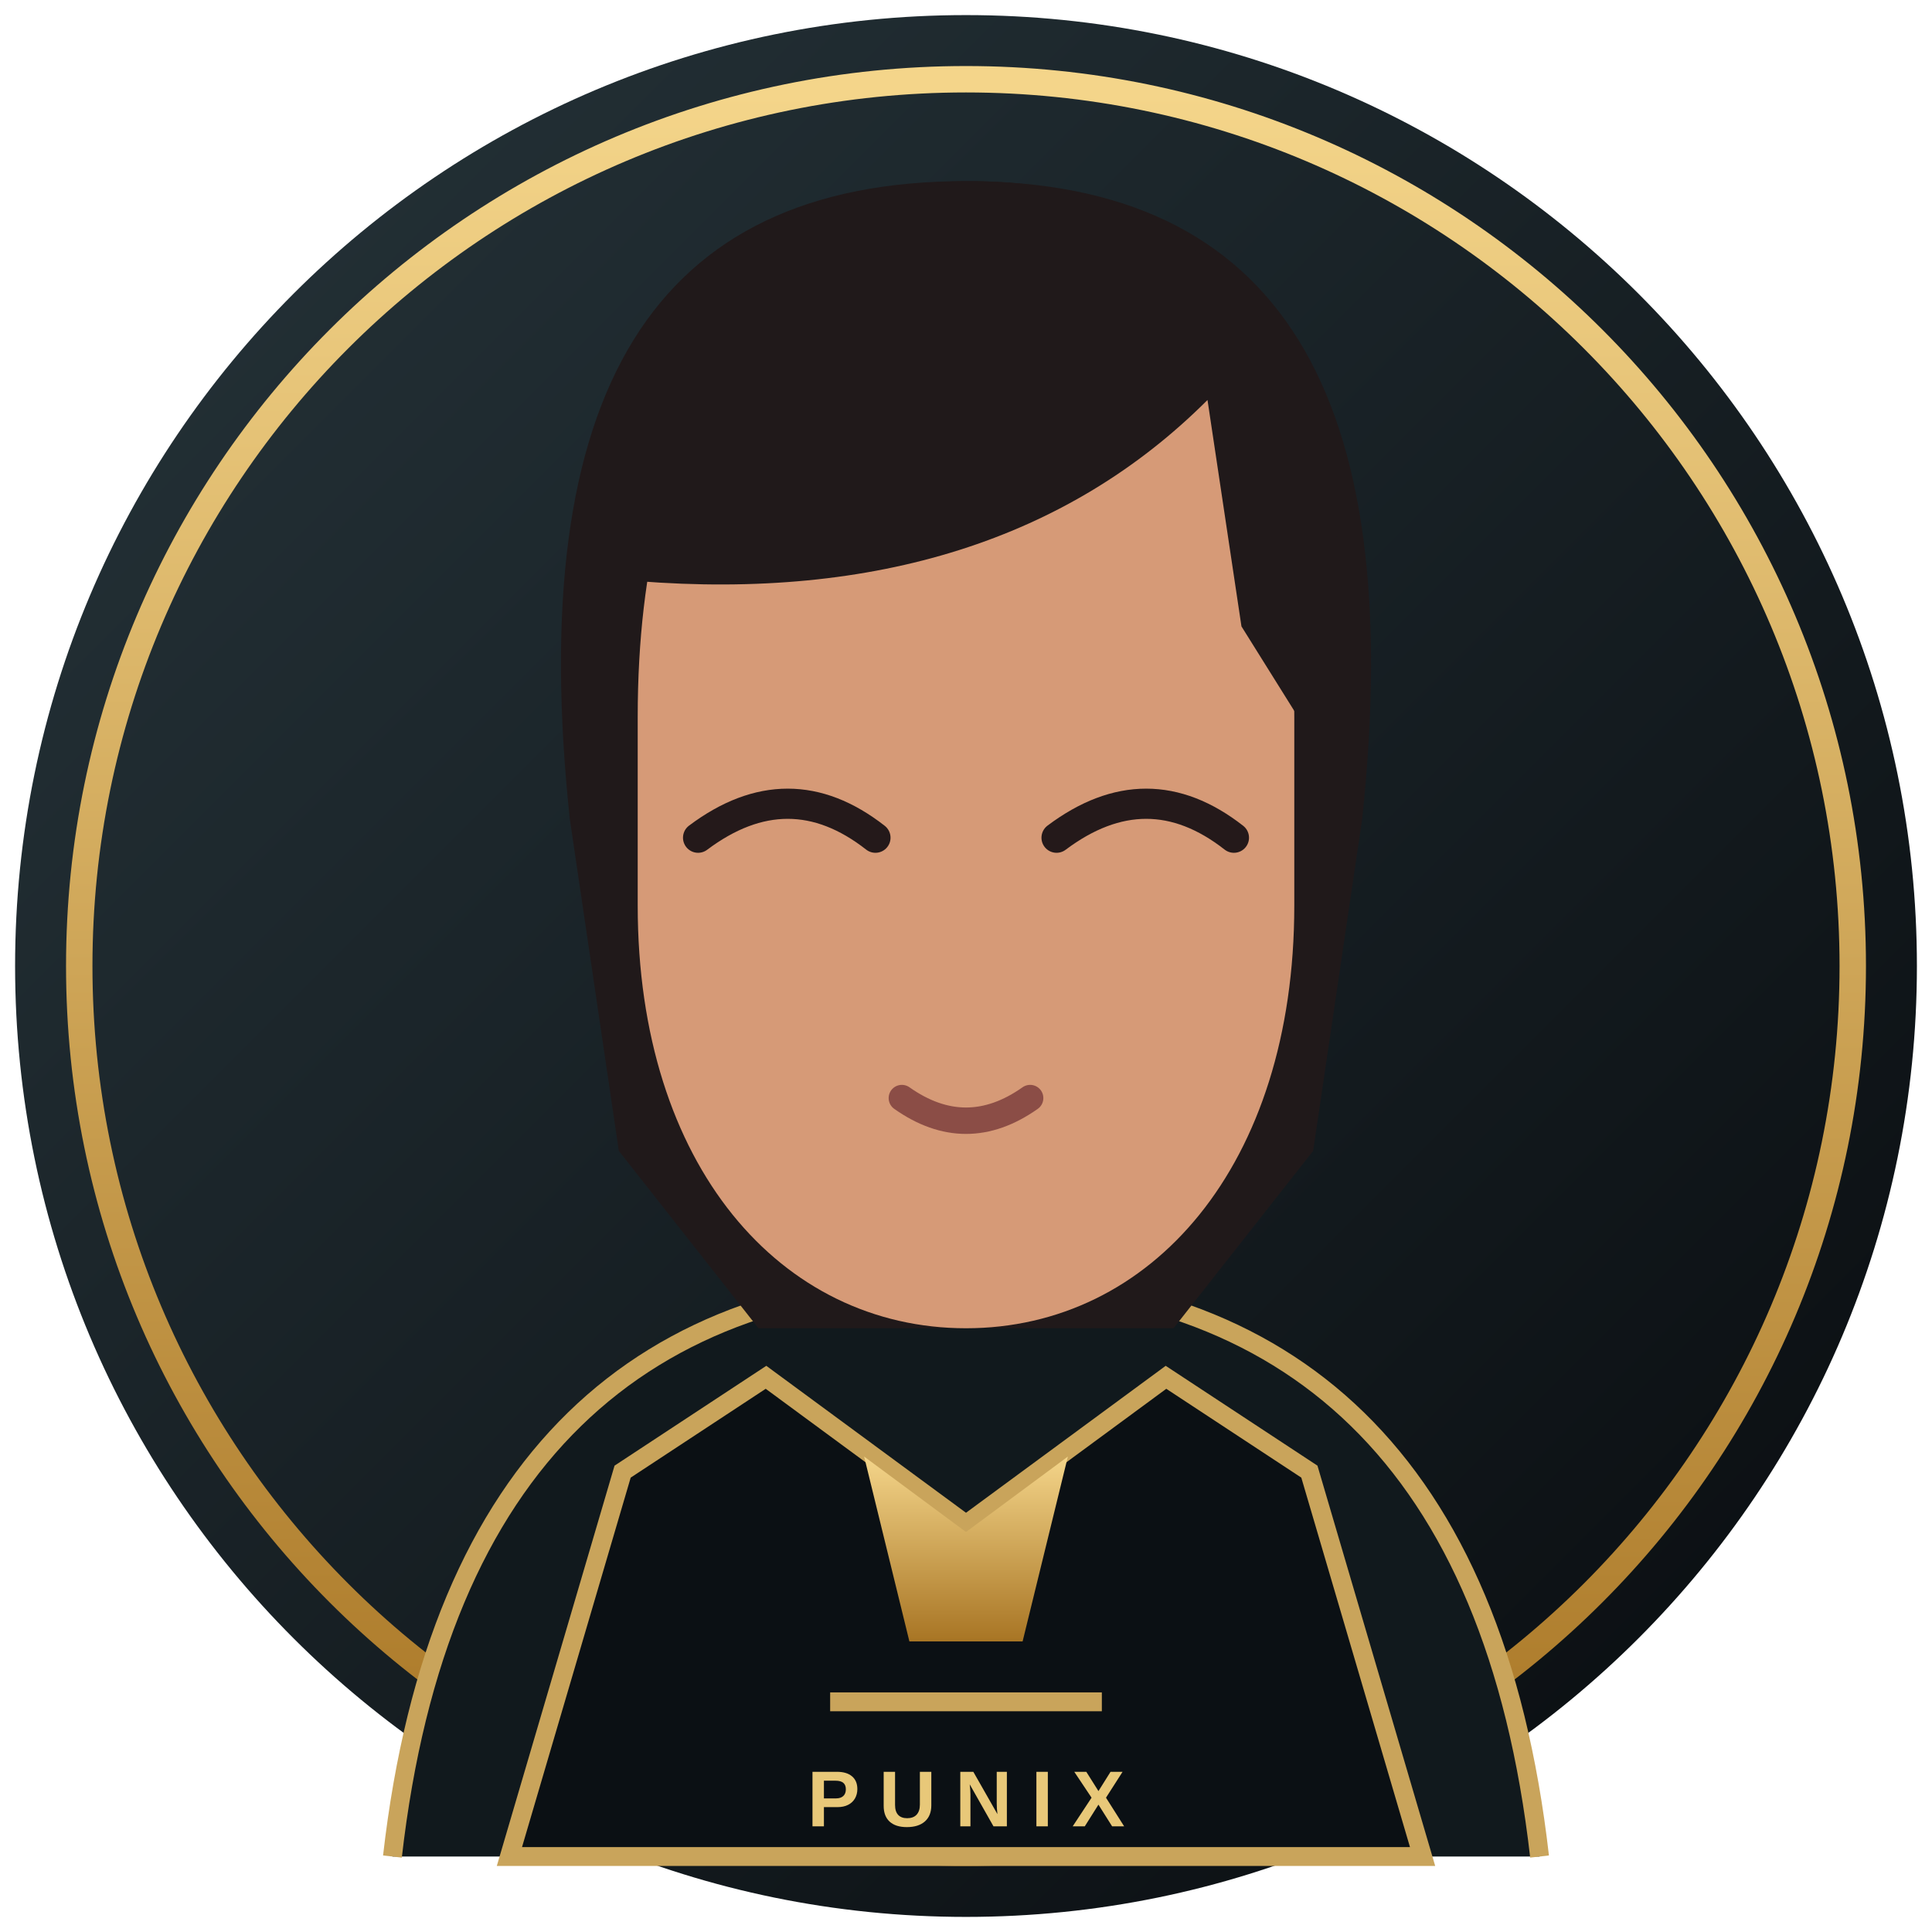
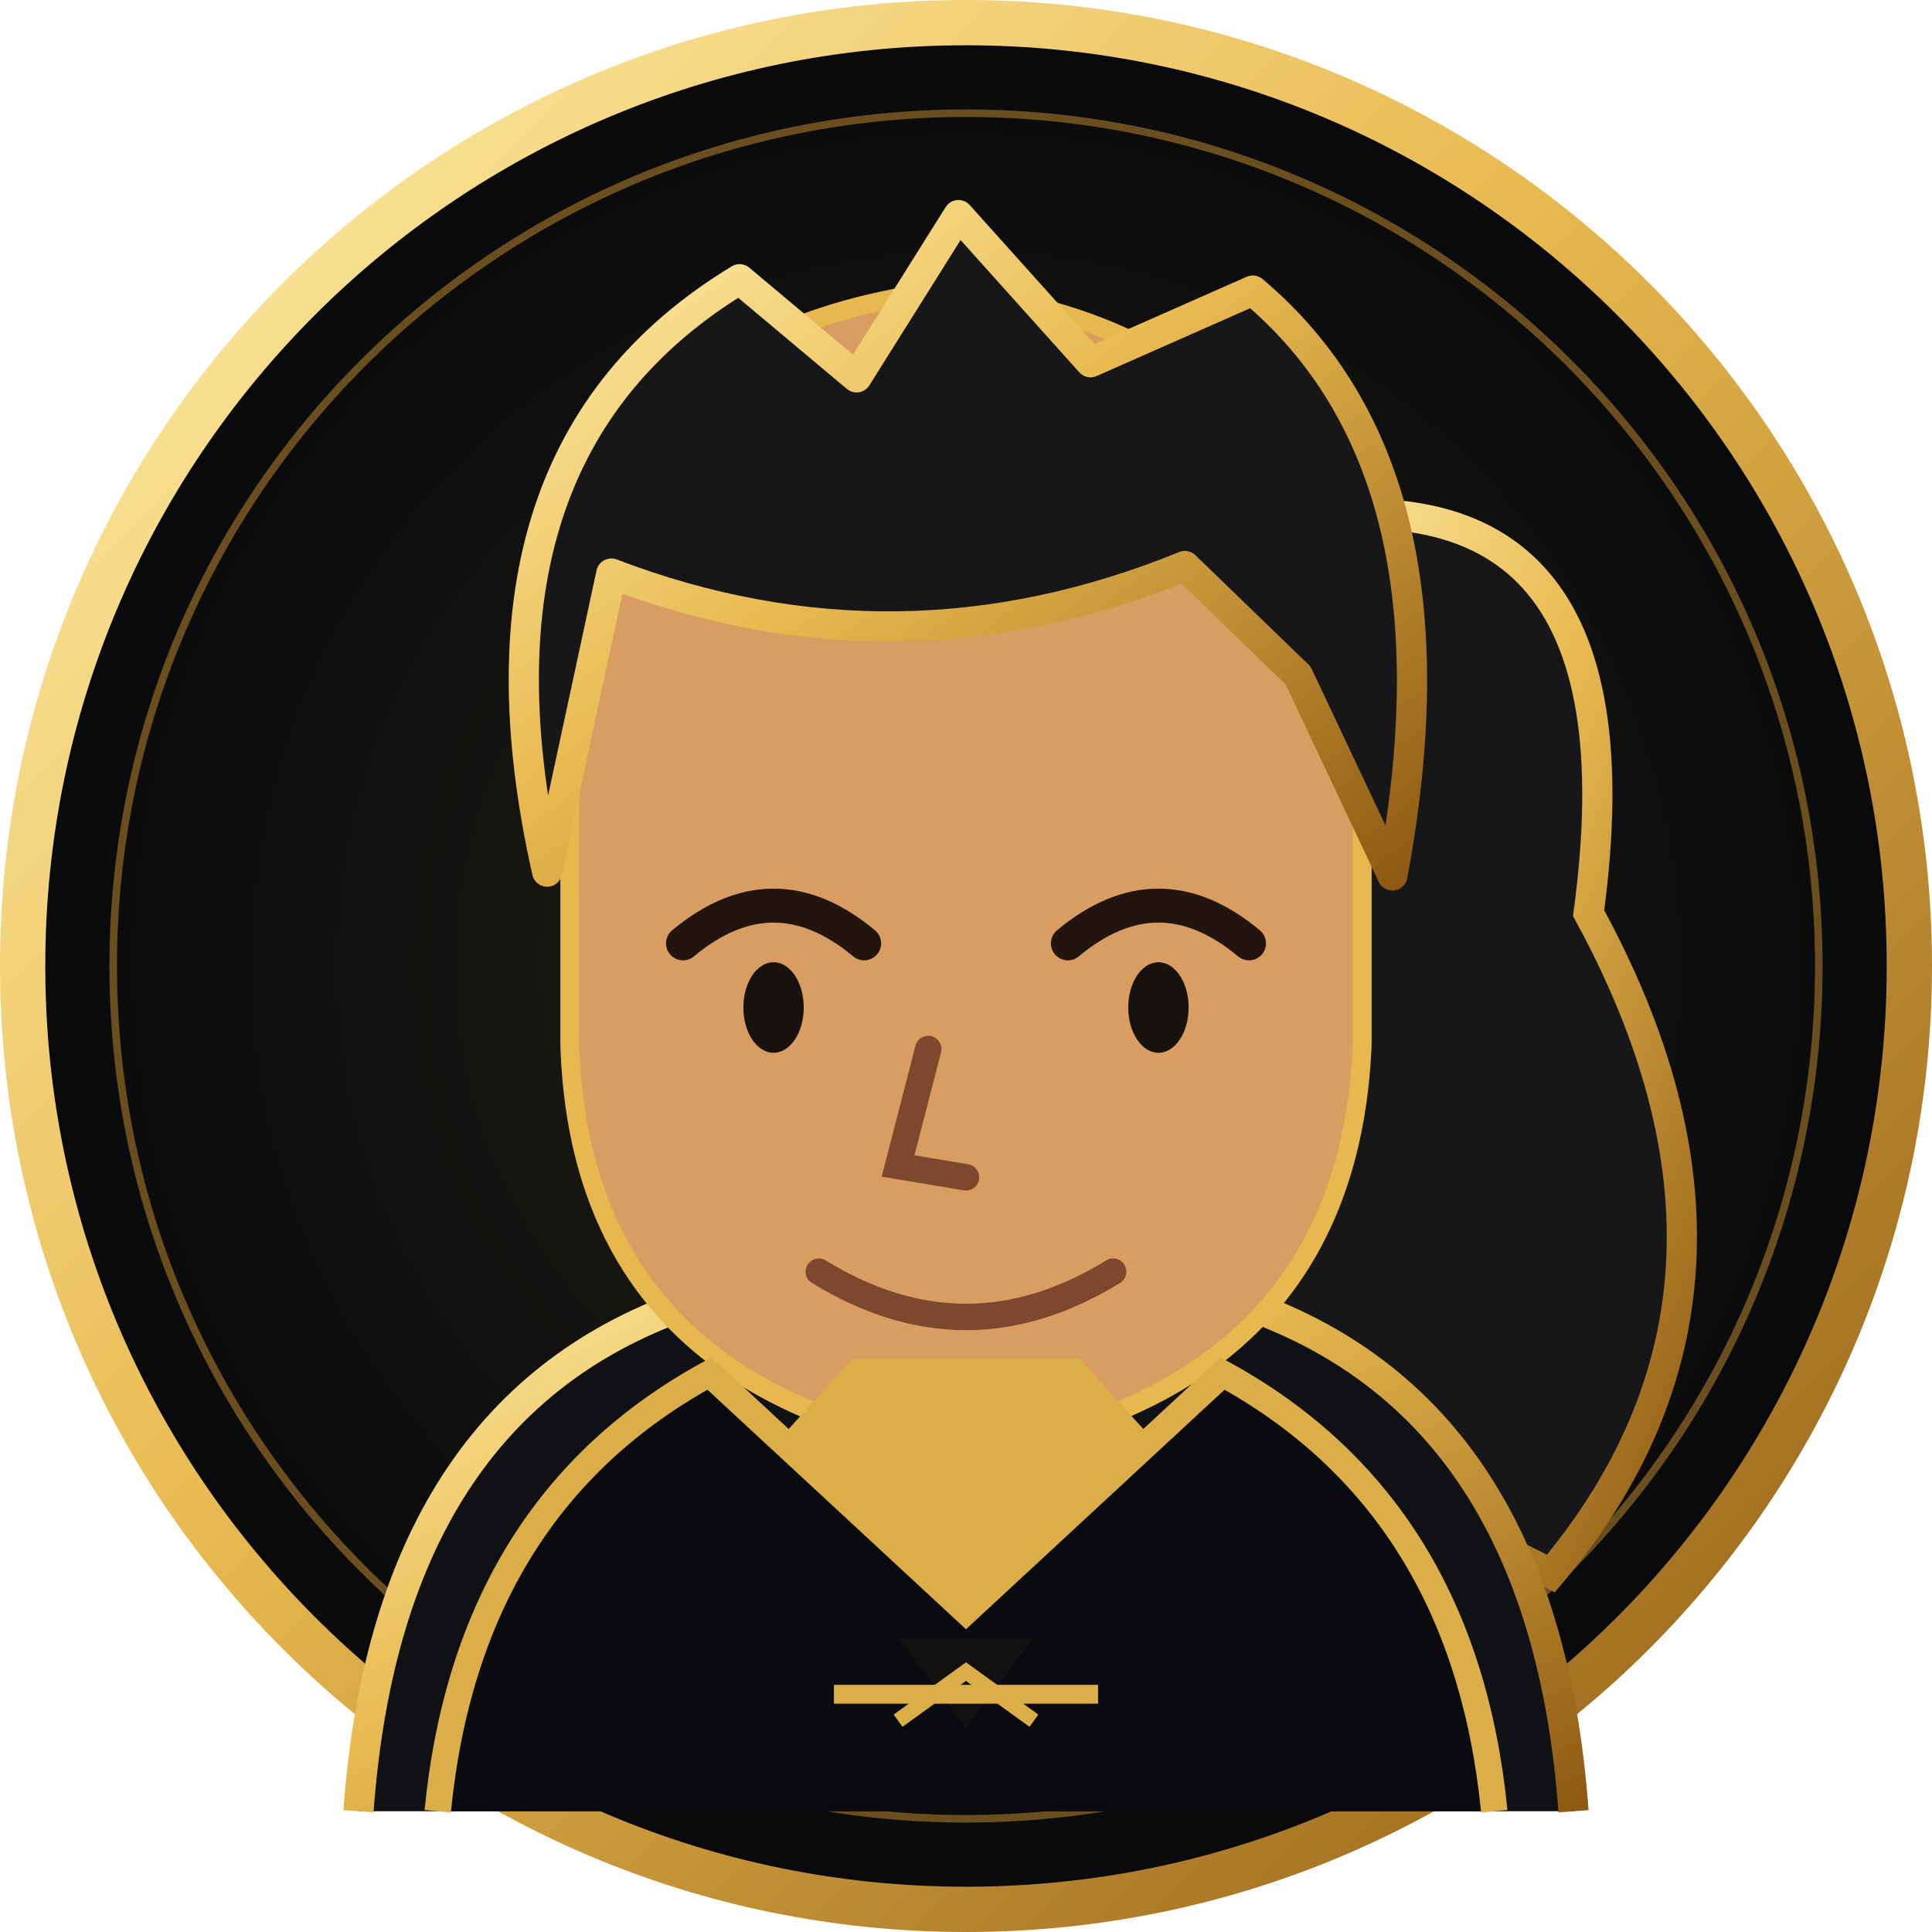
<svg xmlns="http://www.w3.org/2000/svg" viewBox="0 0 512 512">
  <defs>
-     <linearGradient id="bg" x2="1" y2="1">
-       <stop stop-color="#26343a" />
-       <stop offset="1" stop-color="#080b0e" />
-     </linearGradient>
-     <linearGradient id="gold" x2="0" y2="1">
-       <stop stop-color="#f4d58a" />
-       <stop offset="1" stop-color="#a87524" />
+     <radialGradient id="bg">
+       <stop stop-color="#242018" />
+       <stop offset="1" stop-color="#08090b" />
+     </radialGradient>
+     <linearGradient id="gold" x2="1" y2="1">
+       <stop stop-color="#fff0ae" />
+       <stop offset=".45" stop-color="#e8b94f" />
+       <stop offset="1" stop-color="#8e5a13" />
    </linearGradient>
  </defs>
-   <circle cx="256" cy="256" r="252" fill="url(#bg)" />
-   <circle cx="256" cy="256" r="235" fill="none" stroke="url(#gold)" stroke-width="7" />
-   <path d="M104 492c12-105 66-153 152-153s140 48 152 153" fill="#11191d" stroke="#c9a45b" stroke-width="5" />
-   <path d="M151 217c-12-113 22-169 105-169s117 56 105 169l-13 88-37 47H201l-37-47z" fill="#20191a" />
-   <path d="M169 190c0-82 35-126 87-126s87 44 87 126v50c0 69-38 112-87 112s-87-43-87-112z" fill="#d69a77" />
-   <path d="M158 206c-7-100 27-158 99-158 74 0 108 58 97 158l-25-40-9-60c-37 37-88 53-151 48z" fill="#20191a" />
-   <path d="M185 222q24-18 47 0m48 0q24-18 47 0" fill="none" stroke="#24191a" stroke-width="8" stroke-linecap="round" />
-   <path d="M239 291q17 12 34 0" fill="none" stroke="#8b4d46" stroke-width="7" stroke-linecap="round" />
-   <path d="M203 365l53 39 53-39 38 25 30 102H135l30-102z" fill="#0b1014" stroke="#c9a45b" stroke-width="5" />
-   <path d="M229 386l27 20 27-20-12 49h-30z" fill="url(#gold)" />
-   <path d="M220 451h72" stroke="#c9a45b" stroke-width="5" />
-   <text x="256" y="484" fill="#e8c879" font-family="Arial,sans-serif" font-size="21" font-weight="bold" text-anchor="middle" letter-spacing="5">PUNIX</text>
+   <circle cx="256" cy="256" r="250" fill="url(#bg)" stroke="url(#gold)" stroke-width="12" />
+   <circle cx="256" cy="256" r="226" fill="none" stroke="#b9852e" stroke-opacity=".55" stroke-width="2" />
+   <path d="M330 140q108-24 91 102 54 99-10 175l-80-40 18-180z" fill="#171719" stroke="url(#gold)" stroke-width="8" />
+   <path d="M95 480q8-110 92-136l69-22 69 22q84 26 92 136" fill="#101114" stroke="url(#gold)" stroke-width="8" />
+   <path d="M185 345l71 68 71-68-22-29h-98z" fill="#e6b84e" />
+   <path d="M151 208q-12-117 99-131 111 12 111 131v69q-4 92-105 108-102-16-105-108z" fill="#d99d62" stroke="#e7b84e" stroke-width="5" />
+   <path d="M145 231q-25-111 51-157l31 26 27-43 35 39 43-19q57 48 37 155l-25-53-30-29q-76 31-152 2z" fill="#171719" stroke="url(#gold)" stroke-width="8" stroke-linejoin="round" />
+   <path d="M181 250q24-20 48 0m54 0q24-20 48 0" fill="none" stroke="#21150d" stroke-width="9" stroke-linecap="round" />
+   <ellipse cx="205" cy="267" rx="8" ry="12" fill="#17120d" />
+   <ellipse cx="307" cy="267" rx="8" ry="12" fill="#17120d" />
+   <path d="M246 278l-8 31 18 3m-39 25q39 24 78 0" fill="none" stroke="#7d482d" stroke-width="7" stroke-linecap="round" />
+   <path d="M116 480q8-81 72-116l68 63 68-63q64 35 72 116" fill="#090b0e" stroke="#dcae48" stroke-width="7" />
+   <path d="M206 382l50 46 50-46-20-22h-60z" fill="#dcae48" />
+   <path d="M238 434h36l-18 24z" fill="#111" />
+   <path d="M221 449h70" stroke="#dcae48" stroke-width="5" />
+   <path d="M238 456l18-13 18 13" fill="none" stroke="#dcae48" stroke-width="4" />
</svg>
